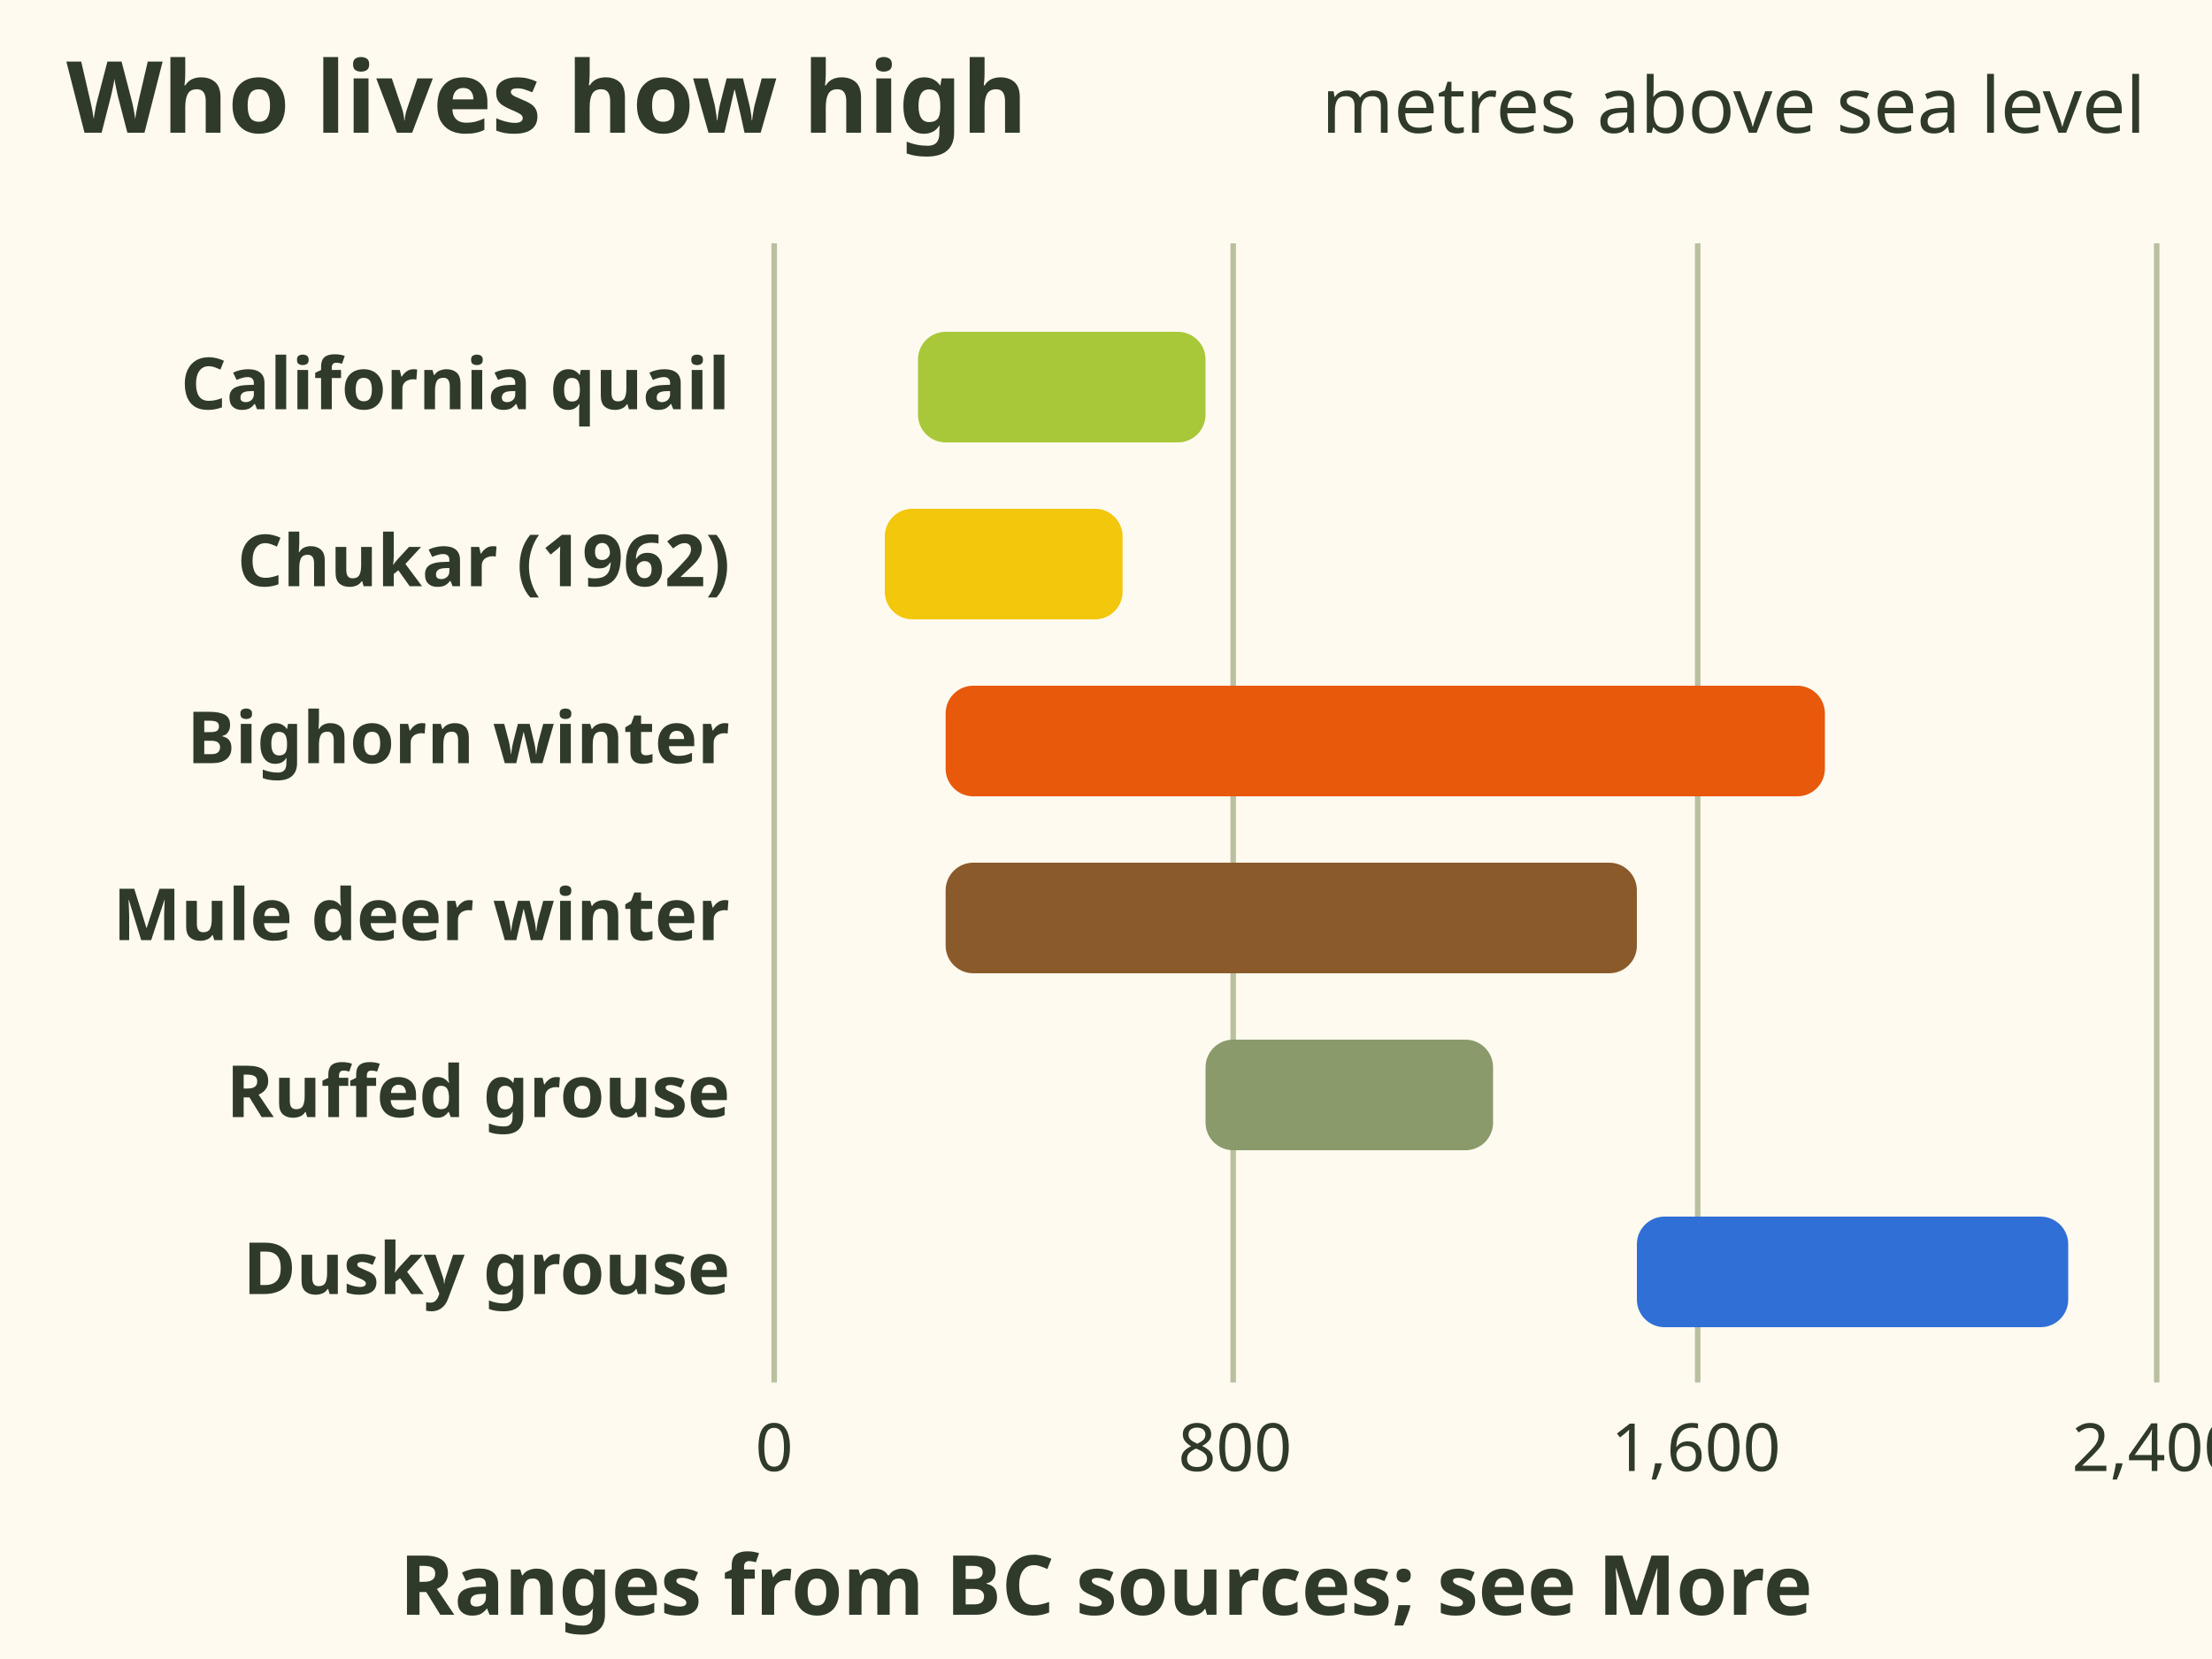
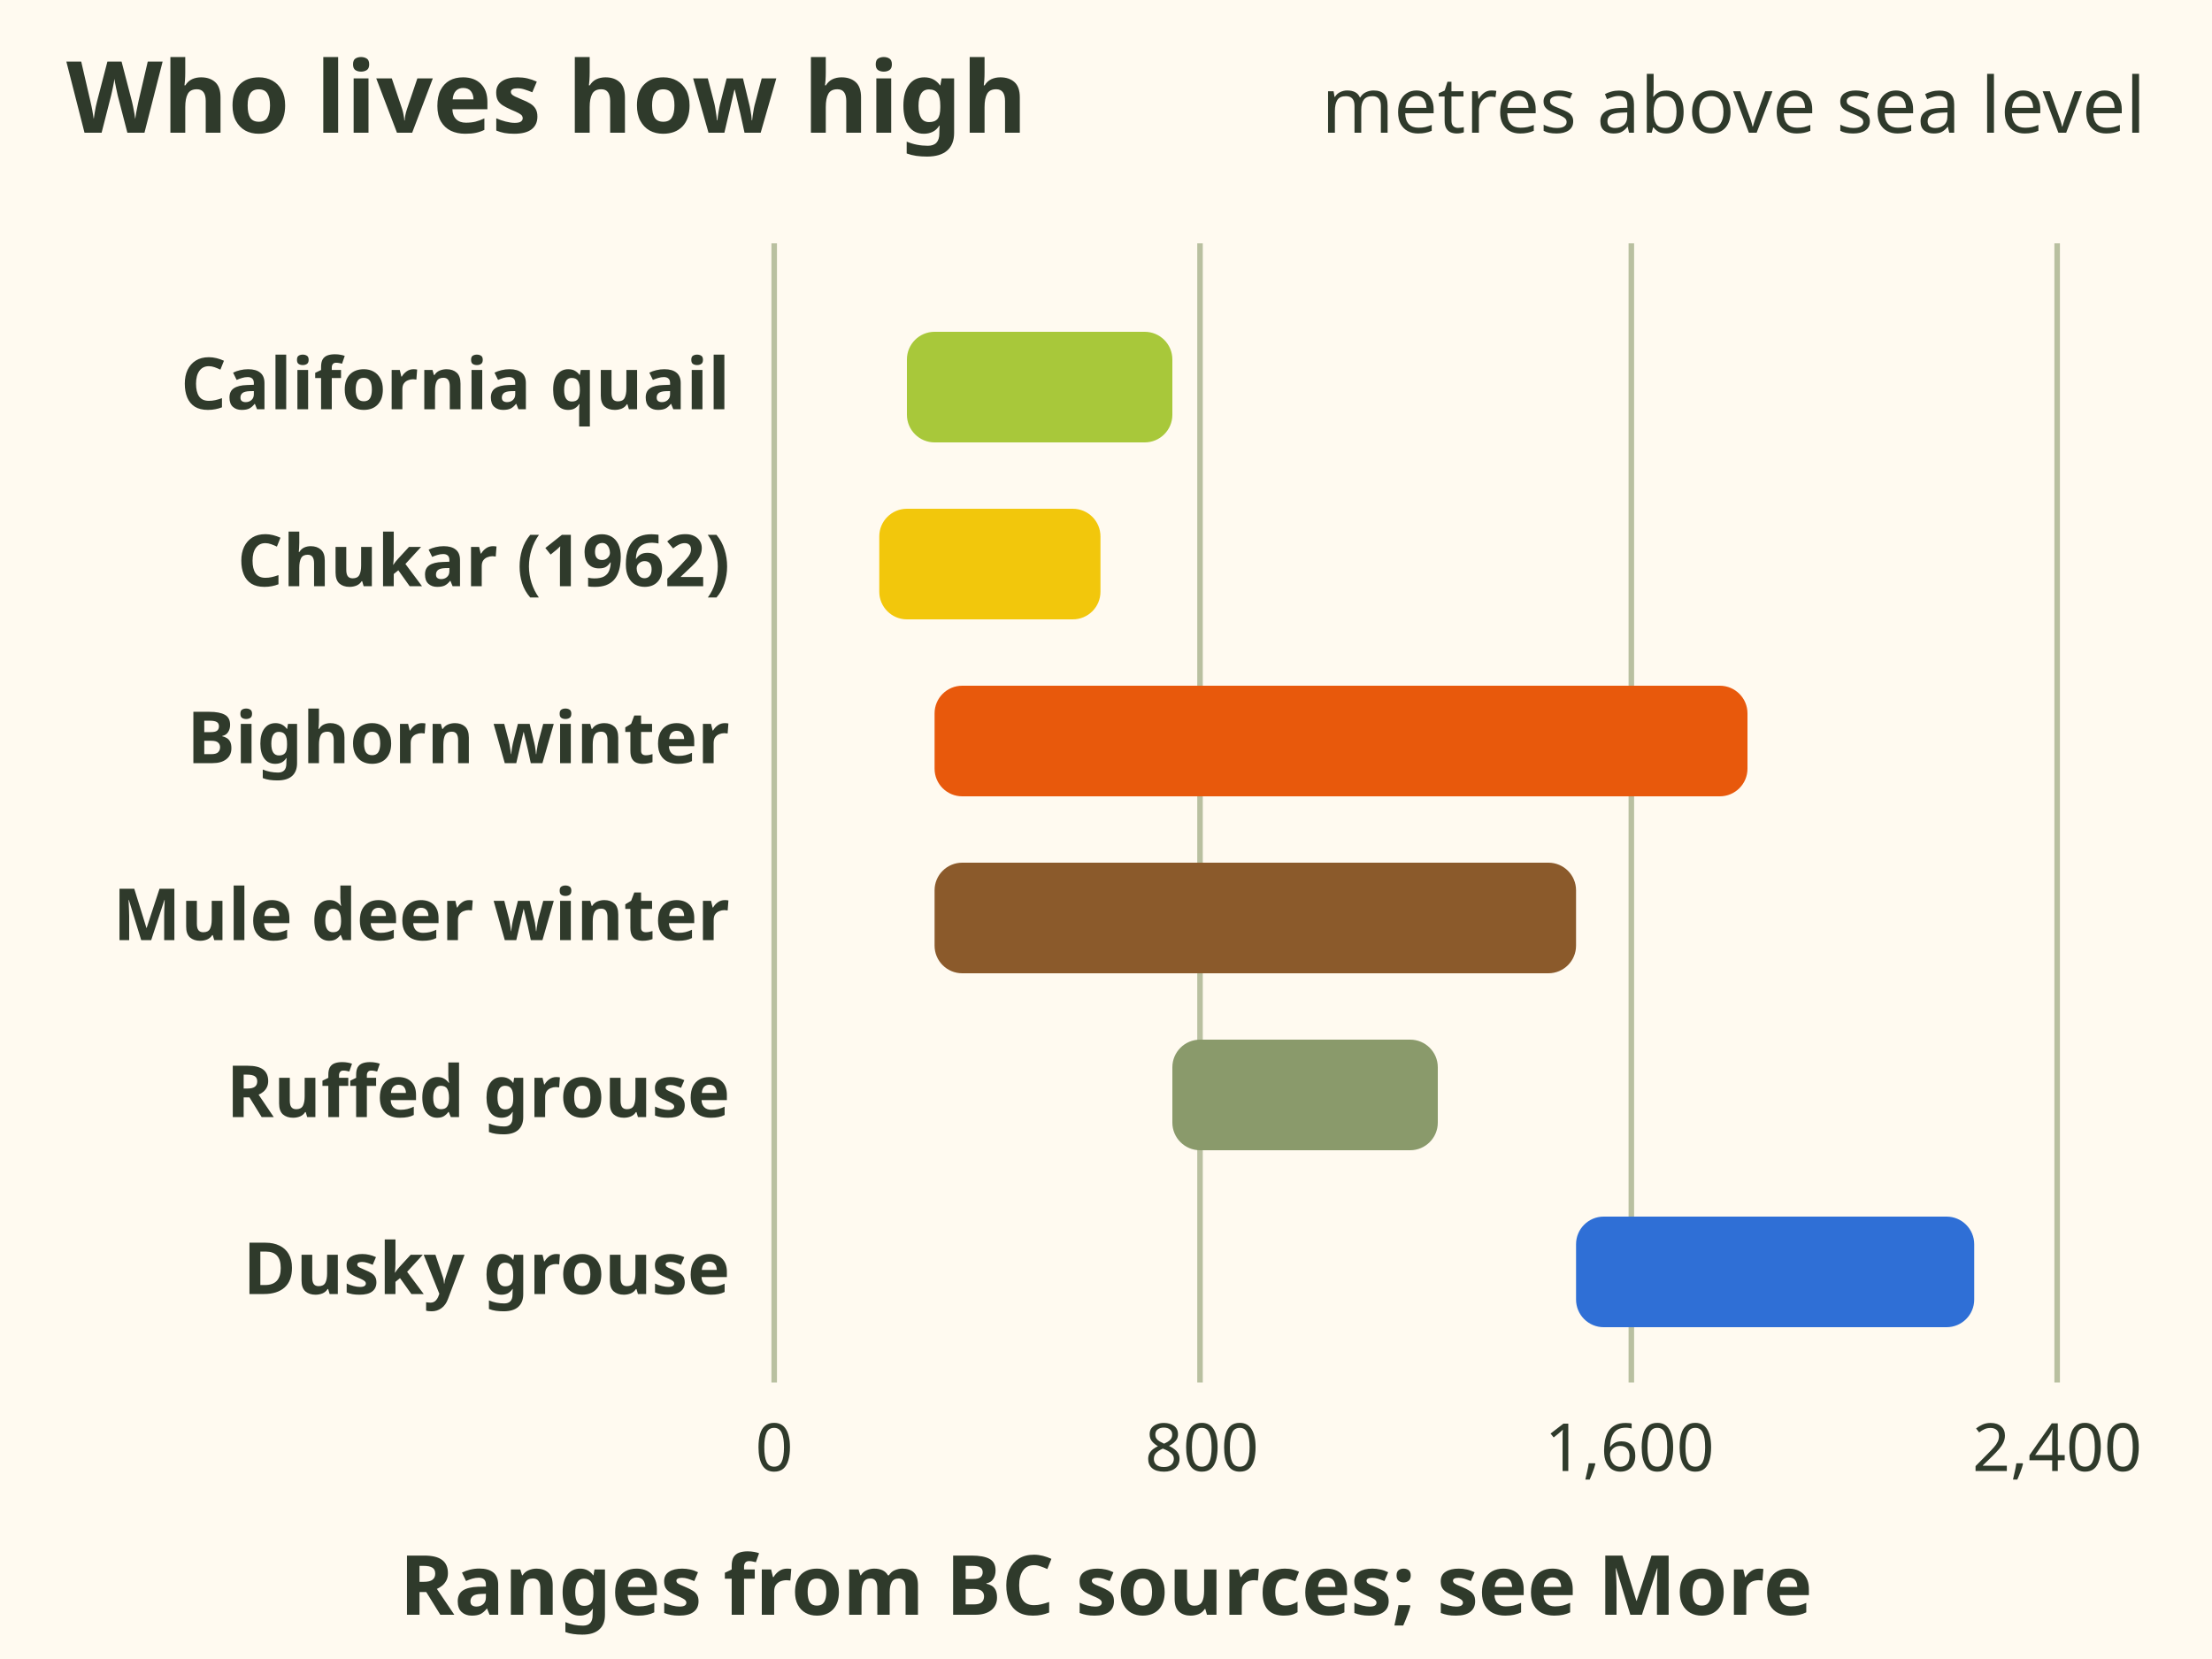
<svg xmlns="http://www.w3.org/2000/svg" viewBox="0 0 400 300" font-family="sans-serif" role="img" aria-label="Bar chart of elevation ranges from 0 to 2,400 m. California quail mostly 250 to 750 m. Chukar 195 to 610 m in a 1962 study. Bighorn sheep winter and spring ranges 300 to 1,825 m. Mule deer winter range below about 1,500 m in shallow and moderate snow zones. Ruffed grouse most common 750 to 1,250 m. Dusky grouse often 1,500 to 2,250 m.">
  <rect width="400" height="300" fill="#fffaf0" />
  <text x="12" y="24" font-size="18" font-weight="bold" fill="#2f3a2b" text-anchor="start">Who lives how high</text>
  <text x="388" y="24" font-size="14" fill="#2f3a2b" text-anchor="end">metres above sea level</text>
  <path d="M140 44 V250" stroke="#8a9a6b" stroke-width="1" opacity=".6" />
  <text x="140.0" y="266" font-size="12" fill="#2f3a2b" text-anchor="middle">0</text>
-   <path d="M223 44 V250" stroke="#8a9a6b" stroke-width="1" opacity=".6" />
-   <text x="223.333" y="266" font-size="12" fill="#2f3a2b" text-anchor="middle">800</text>
-   <path d="M307 44 V250" stroke="#8a9a6b" stroke-width="1" opacity=".6" />
-   <text x="306.667" y="266" font-size="12" fill="#2f3a2b" text-anchor="middle">1,600</text>
-   <path d="M390 44 V250" stroke="#8a9a6b" stroke-width="1" opacity=".6" />
-   <text x="390.0" y="266" font-size="12" fill="#2f3a2b" text-anchor="middle">2,400</text>
+   <path d="M217 44 V250" stroke="#8a9a6b" stroke-width="1" opacity=".6" />
+   <text x="217.333" y="266" font-size="12" fill="#2f3a2b" text-anchor="middle">800</text>
+   <path d="M295 44 V250" stroke="#8a9a6b" stroke-width="1" opacity=".6" />
+   <text x="294.667" y="266" font-size="12" fill="#2f3a2b" text-anchor="middle">1,600</text>
+   <path d="M372 44 V250" stroke="#8a9a6b" stroke-width="1" opacity=".6" />
+   <text x="372.0" y="266" font-size="12" fill="#2f3a2b" text-anchor="middle">2,400</text>
  <text x="132" y="74" font-size="13" font-weight="bold" fill="#2f3a2b" text-anchor="end">California quail</text>
-   <rect x="166" y="60" width="52" height="20" rx="5" fill="#a8c83a" />
+   <rect x="164" y="60" width="48" height="20" rx="5" fill="#a8c83a" />
  <text x="132" y="106" font-size="13" font-weight="bold" fill="#2f3a2b" text-anchor="end">Chukar (1962)</text>
-   <rect x="160" y="92" width="43" height="20" rx="5" fill="#f2c70c" />
+   <rect x="159" y="92" width="40" height="20" rx="5" fill="#f2c70c" />
  <text x="132" y="138" font-size="13" font-weight="bold" fill="#2f3a2b" text-anchor="end">Bighorn winter</text>
-   <rect x="171" y="124" width="159" height="20" rx="5" fill="#e8590c" />
+   <rect x="169" y="124" width="147" height="20" rx="5" fill="#e8590c" />
  <text x="132" y="170" font-size="13" font-weight="bold" fill="#2f3a2b" text-anchor="end">Mule deer winter</text>
-   <rect x="171" y="156" width="125" height="20" rx="5" fill="#8b5a2b" />
+   <rect x="169" y="156" width="116" height="20" rx="5" fill="#8b5a2b" />
  <text x="132" y="202" font-size="13" font-weight="bold" fill="#2f3a2b" text-anchor="end">Ruffed grouse</text>
-   <rect x="218" y="188" width="52" height="20" rx="5" fill="#8a9a6b" />
+   <rect x="212" y="188" width="48" height="20" rx="5" fill="#8a9a6b" />
  <text x="132" y="234" font-size="13" font-weight="bold" fill="#2f3a2b" text-anchor="end">Dusky grouse</text>
-   <rect x="296" y="220" width="78" height="20" rx="5" fill="#2f6fd6" />
+   <rect x="285" y="220" width="72" height="20" rx="5" fill="#2f6fd6" />
  <text x="200" y="292" font-size="15" font-weight="bold" fill="#2f3a2b" text-anchor="middle">Ranges from BC sources; see More</text>
</svg>
